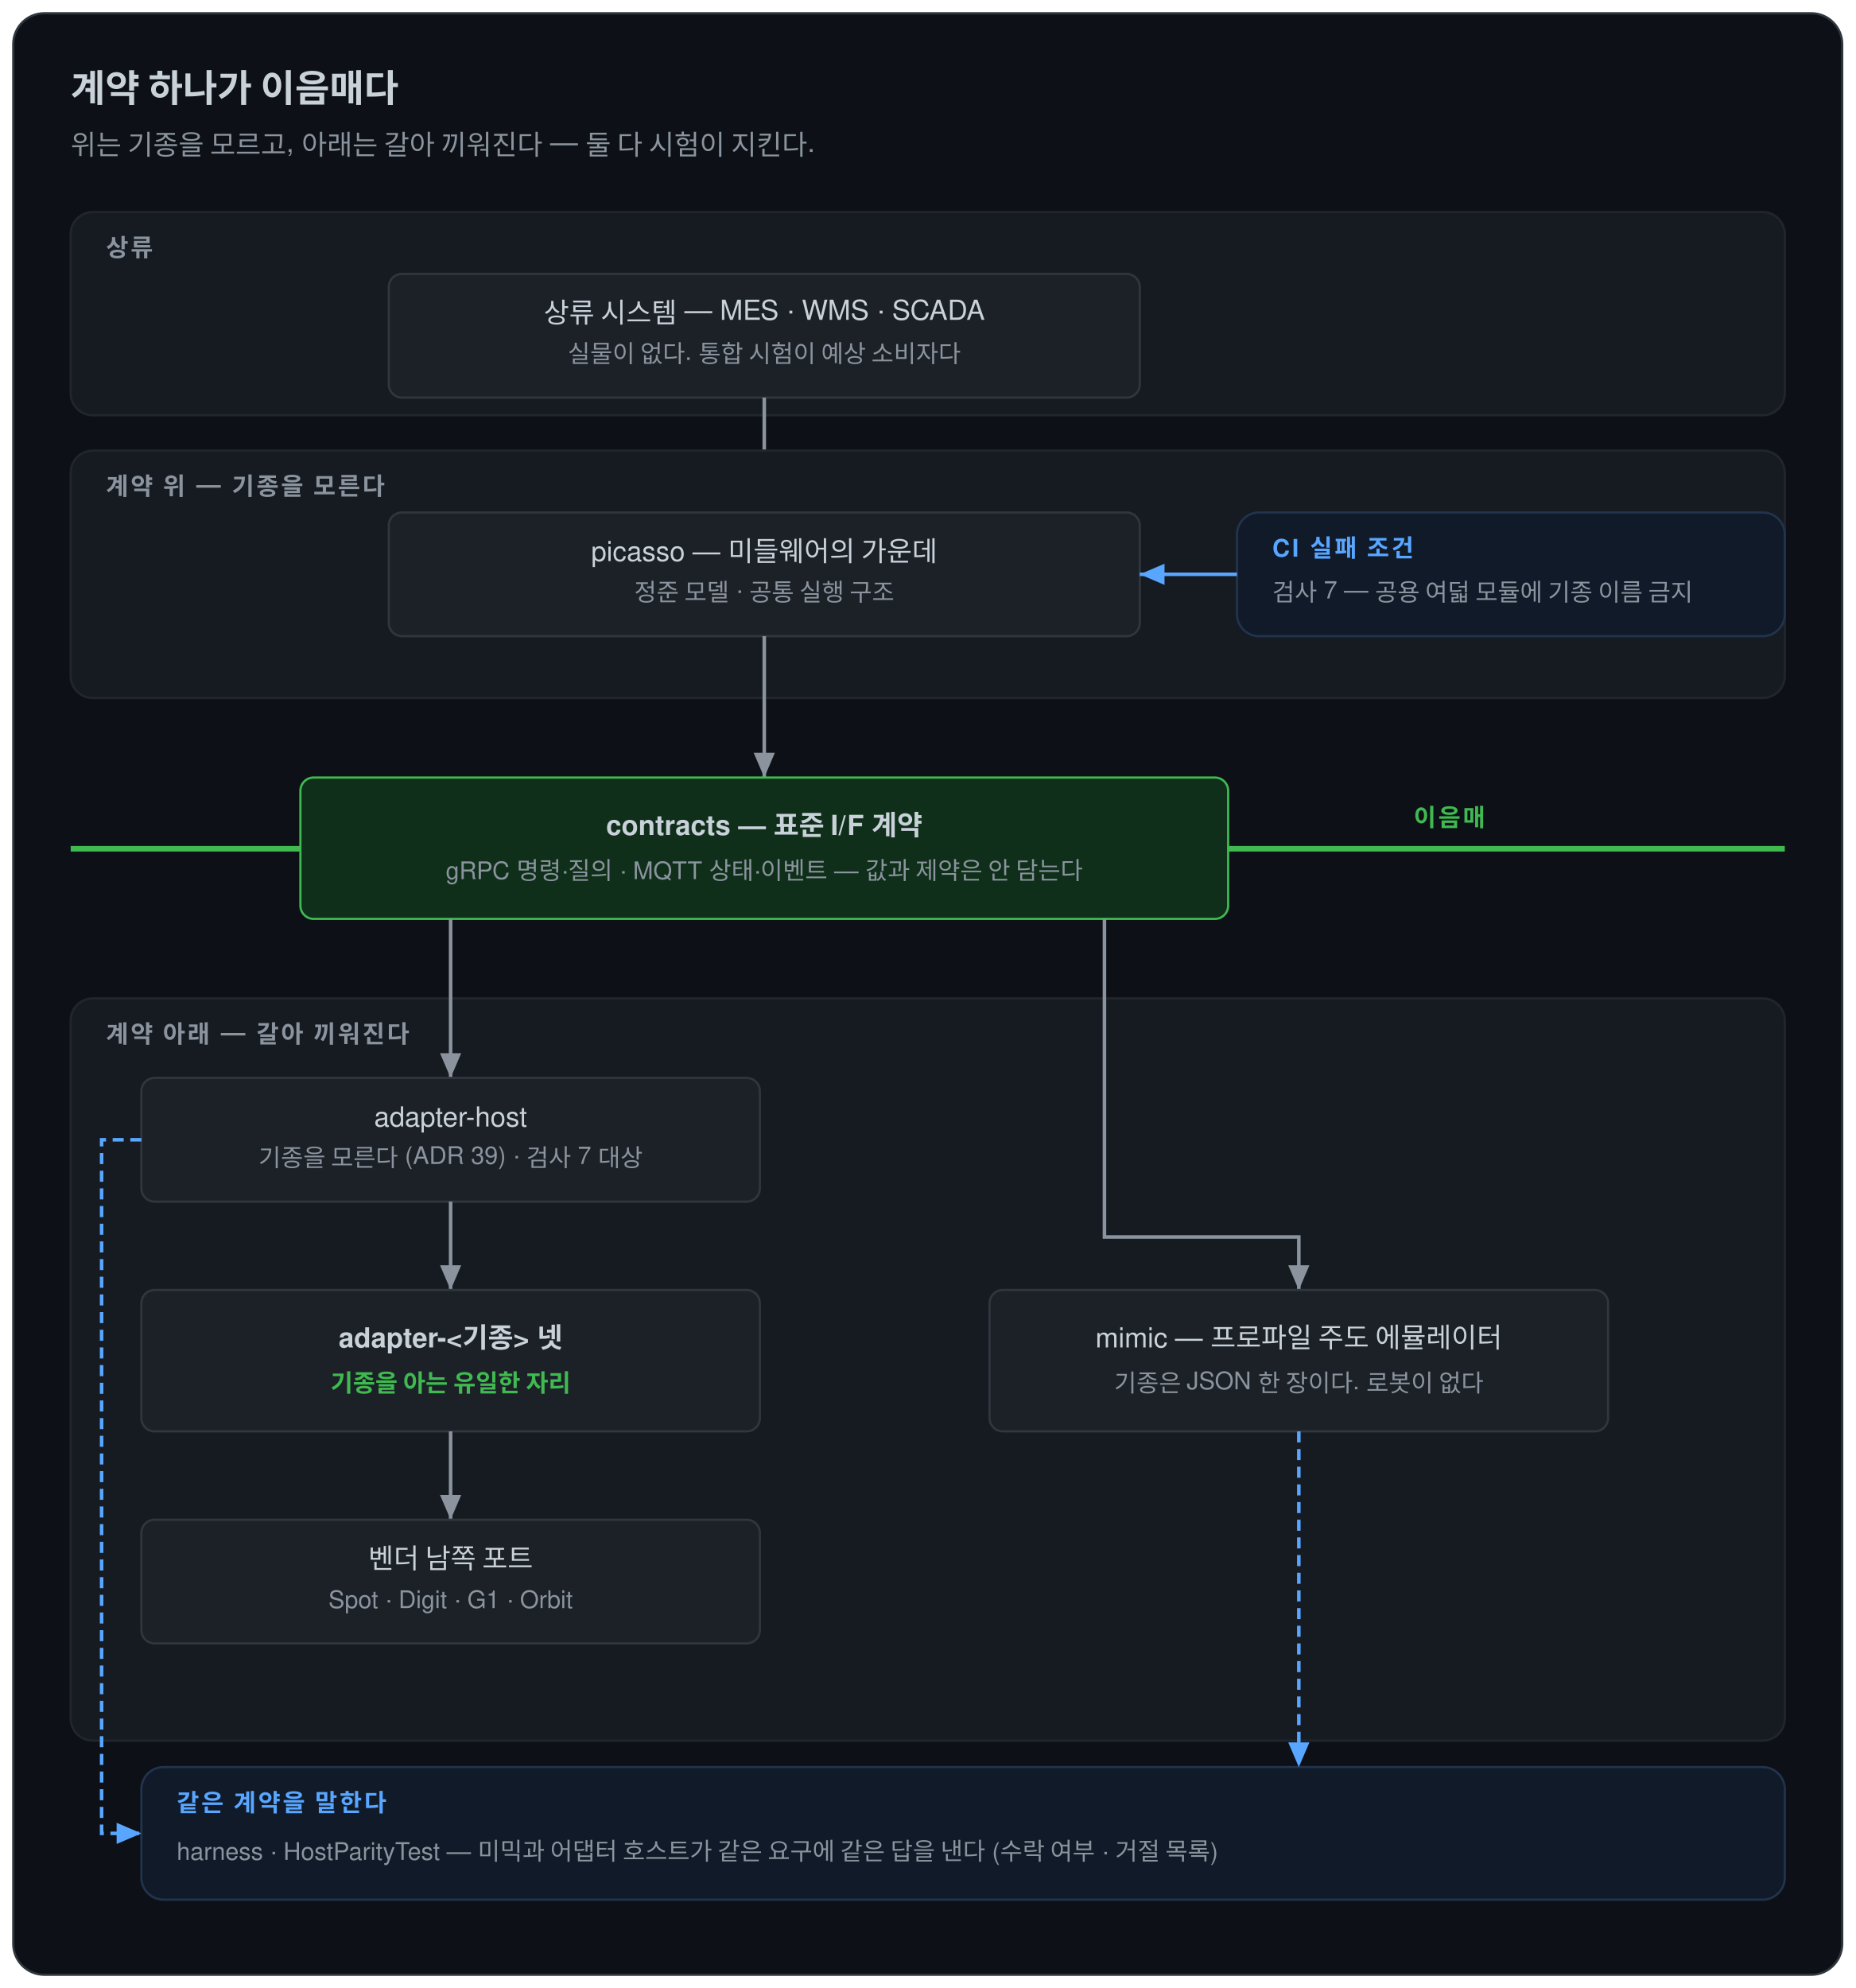
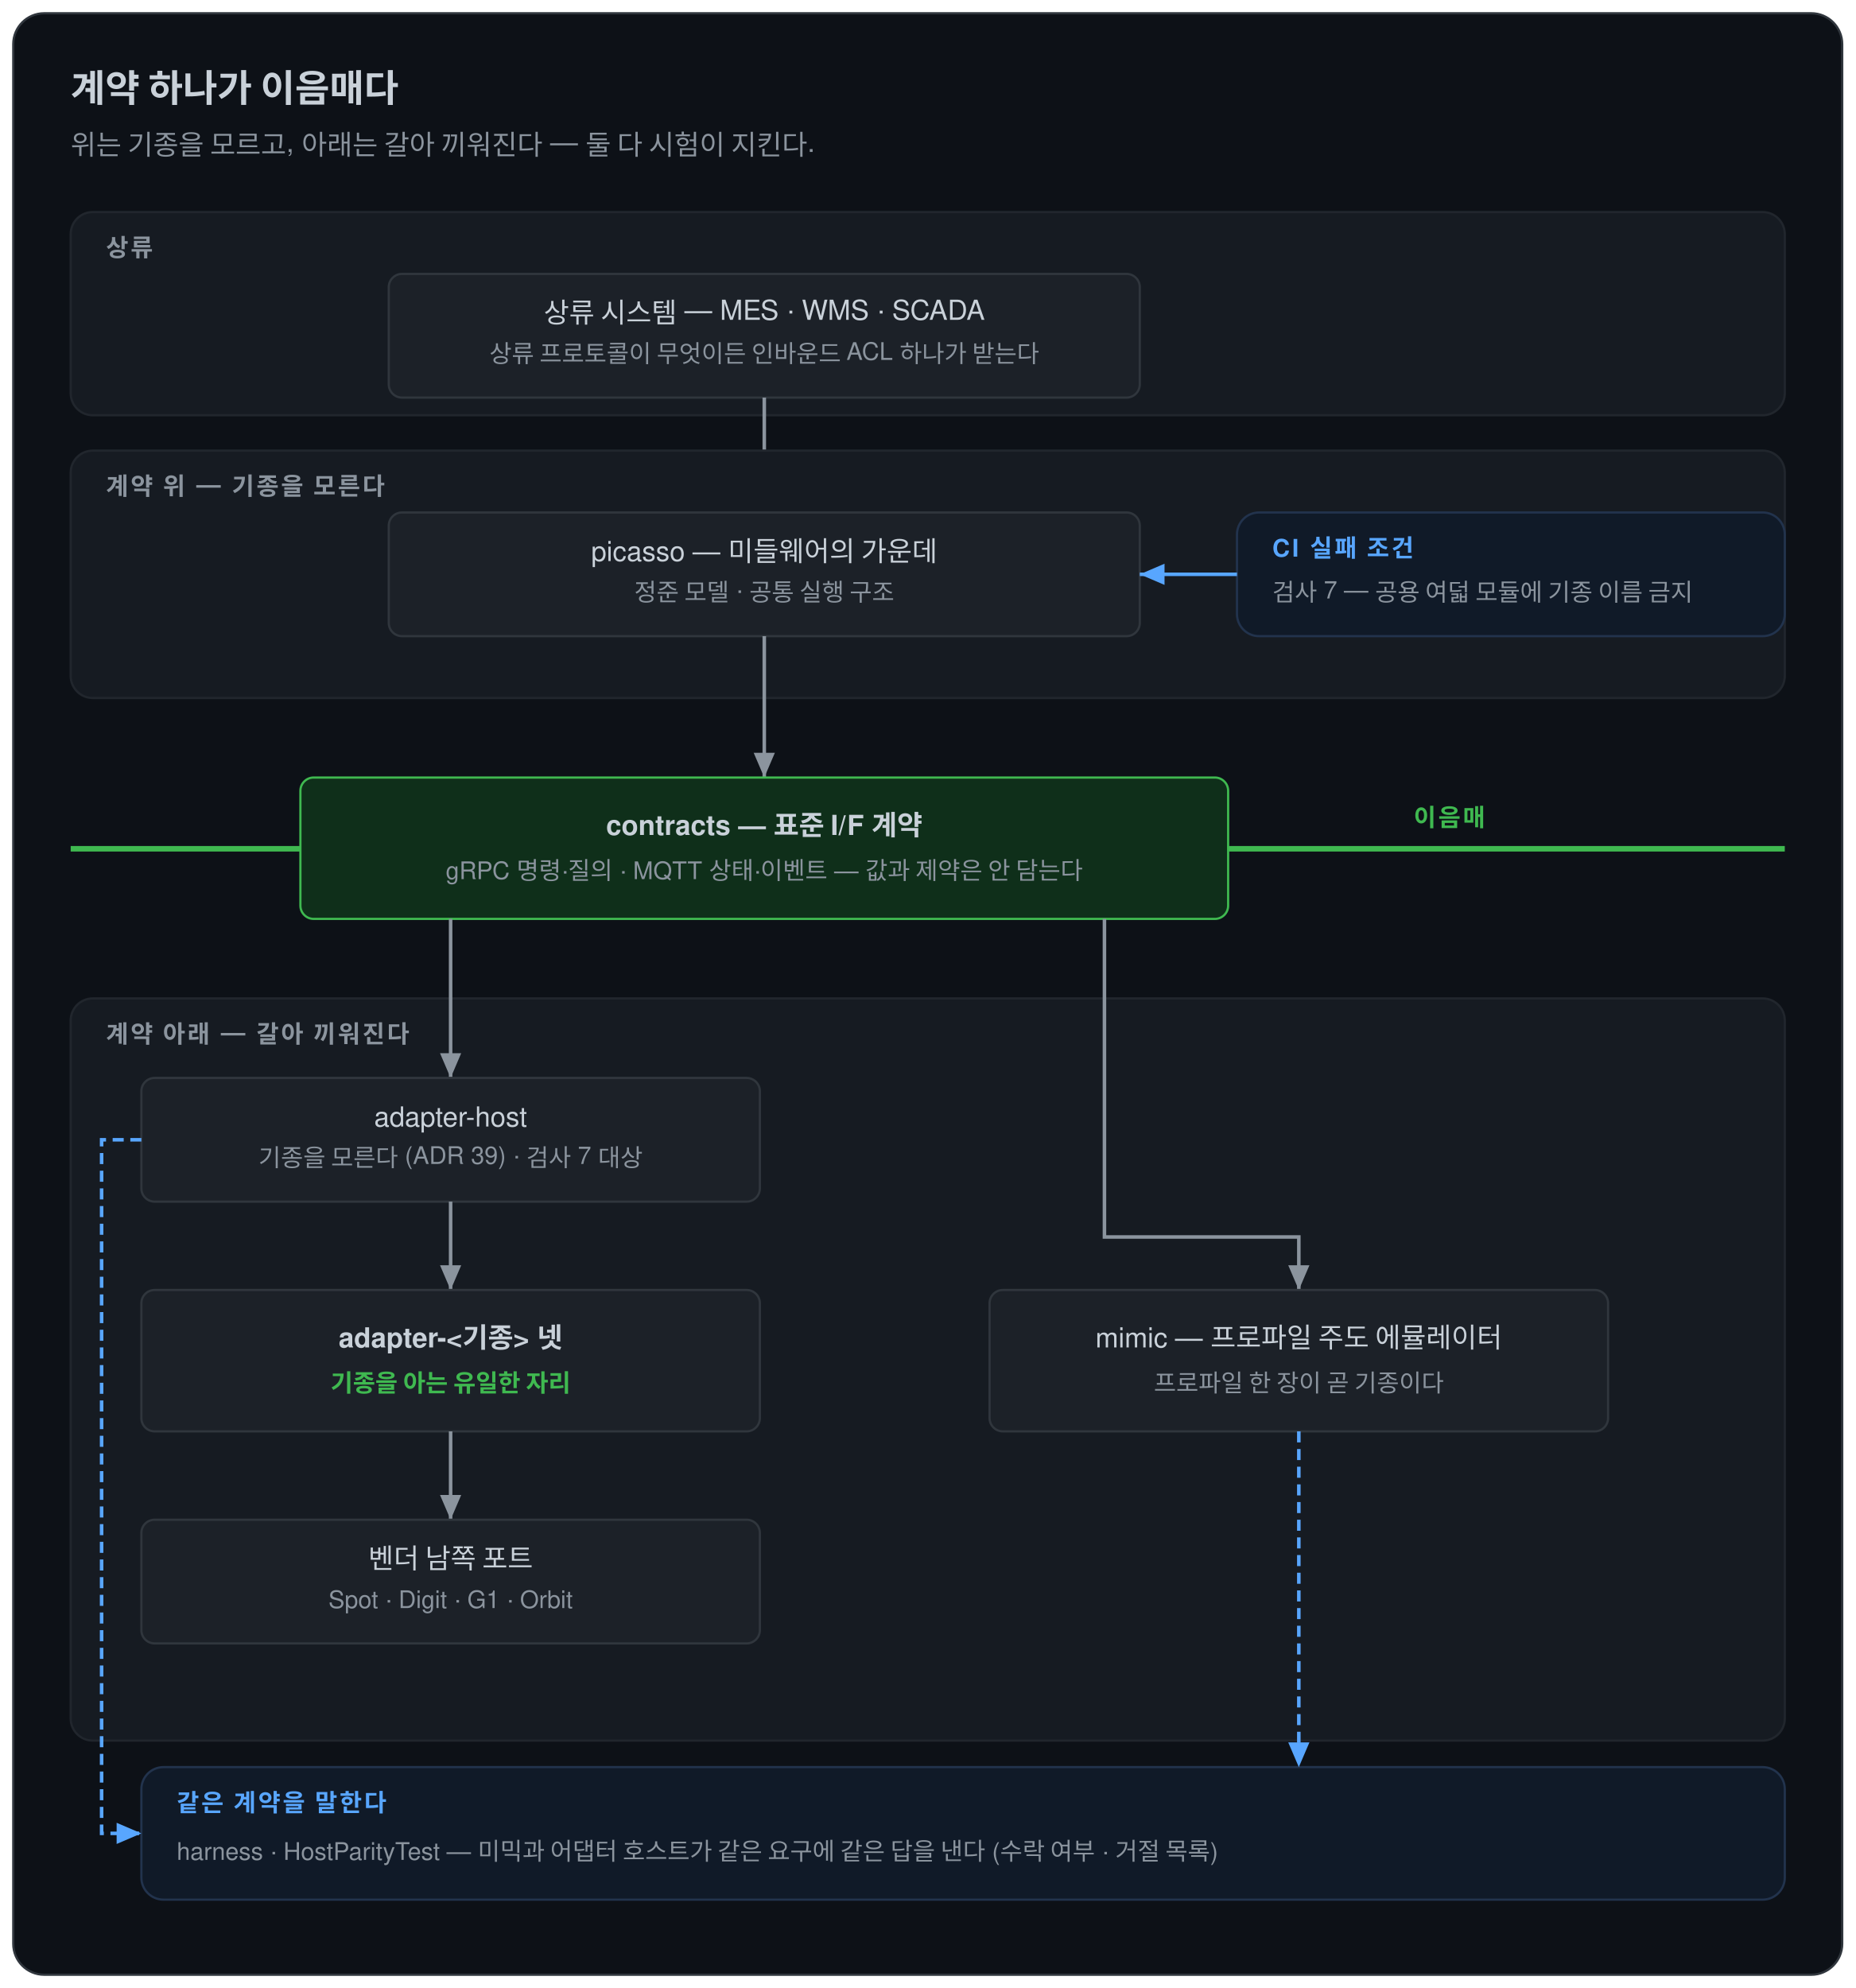
<svg xmlns="http://www.w3.org/2000/svg" width="840" height="900" viewBox="0 0 840 900" font-family="Malgun Gothic,Apple SD Gothic Neo,Noto Sans KR,Segoe UI,-apple-system,Helvetica,Arial,sans-serif">
  <defs>
    <marker id="am" markerWidth="9" markerHeight="9" refX="7" refY="3" orient="auto">
      <path d="M0,0 L7,3 L0,6 Z" fill="#8b949e" />
    </marker>
    <marker id="ab" markerWidth="9" markerHeight="9" refX="7" refY="3" orient="auto">
      <path d="M0,0 L7,3 L0,6 Z" fill="#58a6ff" />
    </marker>
  </defs>
  <rect x="6" y="6" width="828" height="888" rx="14" fill="#0d1117" stroke="#30363d" />
  <text x="32" y="46" font-size="17" font-weight="600" fill="#c9d1d9">계약 하나가 이음매다</text>
  <text x="32" y="70" font-size="12.5" fill="#8b949e">위는 기종을 모르고, 아래는 갈아 끼워진다 — 둘 다 시험이 지킨다.</text>
  <rect x="32" y="96" width="776" height="92" rx="10" fill="#161b22" stroke="#21262d" />
  <text x="48" y="116" font-size="11" font-weight="700" fill="#8b949e" letter-spacing="1">상류</text>
  <rect x="176" y="124" width="340" height="56" rx="6" fill="#1c2128" stroke="#30363d" />
  <text x="346" y="146" font-size="12.5" fill="#c9d1d9" text-anchor="middle">상류 시스템 — MES · WMS · SCADA</text>
-   <text x="346" y="164" font-size="11" fill="#8b949e" text-anchor="middle">실물이 없다. 통합 시험이 예상 소비자다</text>
+   <text x="346" y="164" font-size="11" fill="#8b949e" text-anchor="middle">상류 프로토콜이 무엇이든 인바운드 ACL 하나가 받는다</text>
  <polyline points="346,180 346,228" fill="none" stroke="#8b949e" stroke-width="1.6" marker-end="url(#am)" />
  <rect x="32" y="204" width="776" height="112" rx="10" fill="#161b22" stroke="#21262d" />
  <text x="48" y="224" font-size="11" font-weight="700" fill="#8b949e" letter-spacing="1">계약 위 — 기종을 모른다</text>
  <rect x="176" y="232" width="340" height="56" rx="6" fill="#1c2128" stroke="#30363d" />
  <text x="346" y="254" font-size="12.5" fill="#c9d1d9" text-anchor="middle">picasso — 미들웨어의 가운데</text>
  <text x="346" y="272" font-size="11" fill="#8b949e" text-anchor="middle">정준 모델 · 공통 실행 구조</text>
  <rect x="560" y="232" width="248" height="56" rx="10" fill="#101a28" stroke="#22334d" />
  <text x="576" y="252" font-size="11" font-weight="700" fill="#58a6ff" letter-spacing="1">CI 실패 조건</text>
  <text x="576" y="272" font-size="11" fill="#8b949e">검사 7 — 공용 여덟 모듈에 기종 이름 금지</text>
  <polyline points="560,260 516,260" fill="none" stroke="#58a6ff" stroke-width="1.6" marker-end="url(#ab)" />
  <polyline points="346,288 346,352" fill="none" stroke="#8b949e" stroke-width="1.6" marker-end="url(#am)" />
  <rect x="32" y="383" width="104" height="2.5" fill="#3fb950" />
  <rect x="556" y="383" width="252" height="2.5" fill="#3fb950" />
  <text x="640" y="374" font-size="11" font-weight="700" fill="#3fb950" letter-spacing="1">이음매</text>
  <rect x="136" y="352" width="420" height="64" rx="6" fill="#0f2f1a" stroke="#3fb950" />
  <text x="346" y="378" font-size="12.5" font-weight="600" fill="#c9d1d9" text-anchor="middle">contracts — 표준 I/F 계약</text>
  <text x="346" y="398" font-size="11" fill="#8b949e" text-anchor="middle">gRPC 명령·질의 · MQTT 상태·이벤트 — 값과 제약은 안 담는다</text>
  <rect x="32" y="452" width="776" height="336" rx="10" fill="#161b22" stroke="#21262d" />
  <text x="48" y="472" font-size="11" font-weight="700" fill="#8b949e" letter-spacing="1">계약 아래 — 갈아 끼워진다</text>
  <polyline points="204,416 204,488" fill="none" stroke="#8b949e" stroke-width="1.6" marker-end="url(#am)" />
  <polyline points="500,416 500,560 588,560 588,584" fill="none" stroke="#8b949e" stroke-width="1.6" marker-end="url(#am)" />
  <rect x="64" y="488" width="280" height="56" rx="6" fill="#1c2128" stroke="#30363d" />
  <text x="204" y="510" font-size="12.5" fill="#c9d1d9" text-anchor="middle">adapter-host</text>
  <text x="204" y="528" font-size="11" fill="#8b949e" text-anchor="middle">기종을 모른다 (ADR 39) · 검사 7 대상</text>
  <polyline points="204,544 204,584" fill="none" stroke="#8b949e" stroke-width="1.6" marker-end="url(#am)" />
  <rect x="64" y="584" width="280" height="64" rx="6" fill="#1c2128" stroke="#30363d" />
  <text x="204" y="610" font-size="12.5" font-weight="600" fill="#c9d1d9" text-anchor="middle">adapter-&lt;기종&gt; 넷</text>
  <text x="204" y="630" font-size="11" font-weight="700" fill="#3fb950" text-anchor="middle">기종을 아는 유일한 자리</text>
  <polyline points="204,648 204,688" fill="none" stroke="#8b949e" stroke-width="1.6" marker-end="url(#am)" />
  <rect x="64" y="688" width="280" height="56" rx="6" fill="#1c2128" stroke="#30363d" />
  <text x="204" y="710" font-size="12.5" fill="#c9d1d9" text-anchor="middle">벤더 남쪽 포트</text>
  <text x="204" y="728" font-size="11" fill="#8b949e" text-anchor="middle">Spot · Digit · G1 · Orbit</text>
  <rect x="448" y="584" width="280" height="64" rx="6" fill="#1c2128" stroke="#30363d" />
  <text x="588" y="610" font-size="12.5" fill="#c9d1d9" text-anchor="middle">mimic — 프로파일 주도 에뮬레이터</text>
-   <text x="588" y="630" font-size="11" fill="#8b949e" text-anchor="middle">기종은 JSON 한 장이다. 로봇이 없다</text>
+   <text x="588" y="630" font-size="11" fill="#8b949e" text-anchor="middle">프로파일 한 장이 곧 기종이다</text>
  <rect x="64" y="800" width="744" height="60" rx="10" fill="#101a28" stroke="#22334d" />
  <text x="80" y="820" font-size="11" font-weight="700" fill="#58a6ff" letter-spacing="1">같은 계약을 말한다</text>
  <text x="80" y="842" font-size="11" fill="#8b949e">harness · HostParityTest — 미믹과 어댑터 호스트가 같은 요구에 같은 답을 낸다 (수락 여부 · 거절 목록)</text>
  <polyline points="64,516 46,516 46,830 64,830" fill="none" stroke="#58a6ff" stroke-width="1.6" stroke-dasharray="5 3" marker-end="url(#ab)" />
  <polyline points="588,648 588,800" fill="none" stroke="#58a6ff" stroke-width="1.6" stroke-dasharray="5 3" marker-end="url(#ab)" />
</svg>
